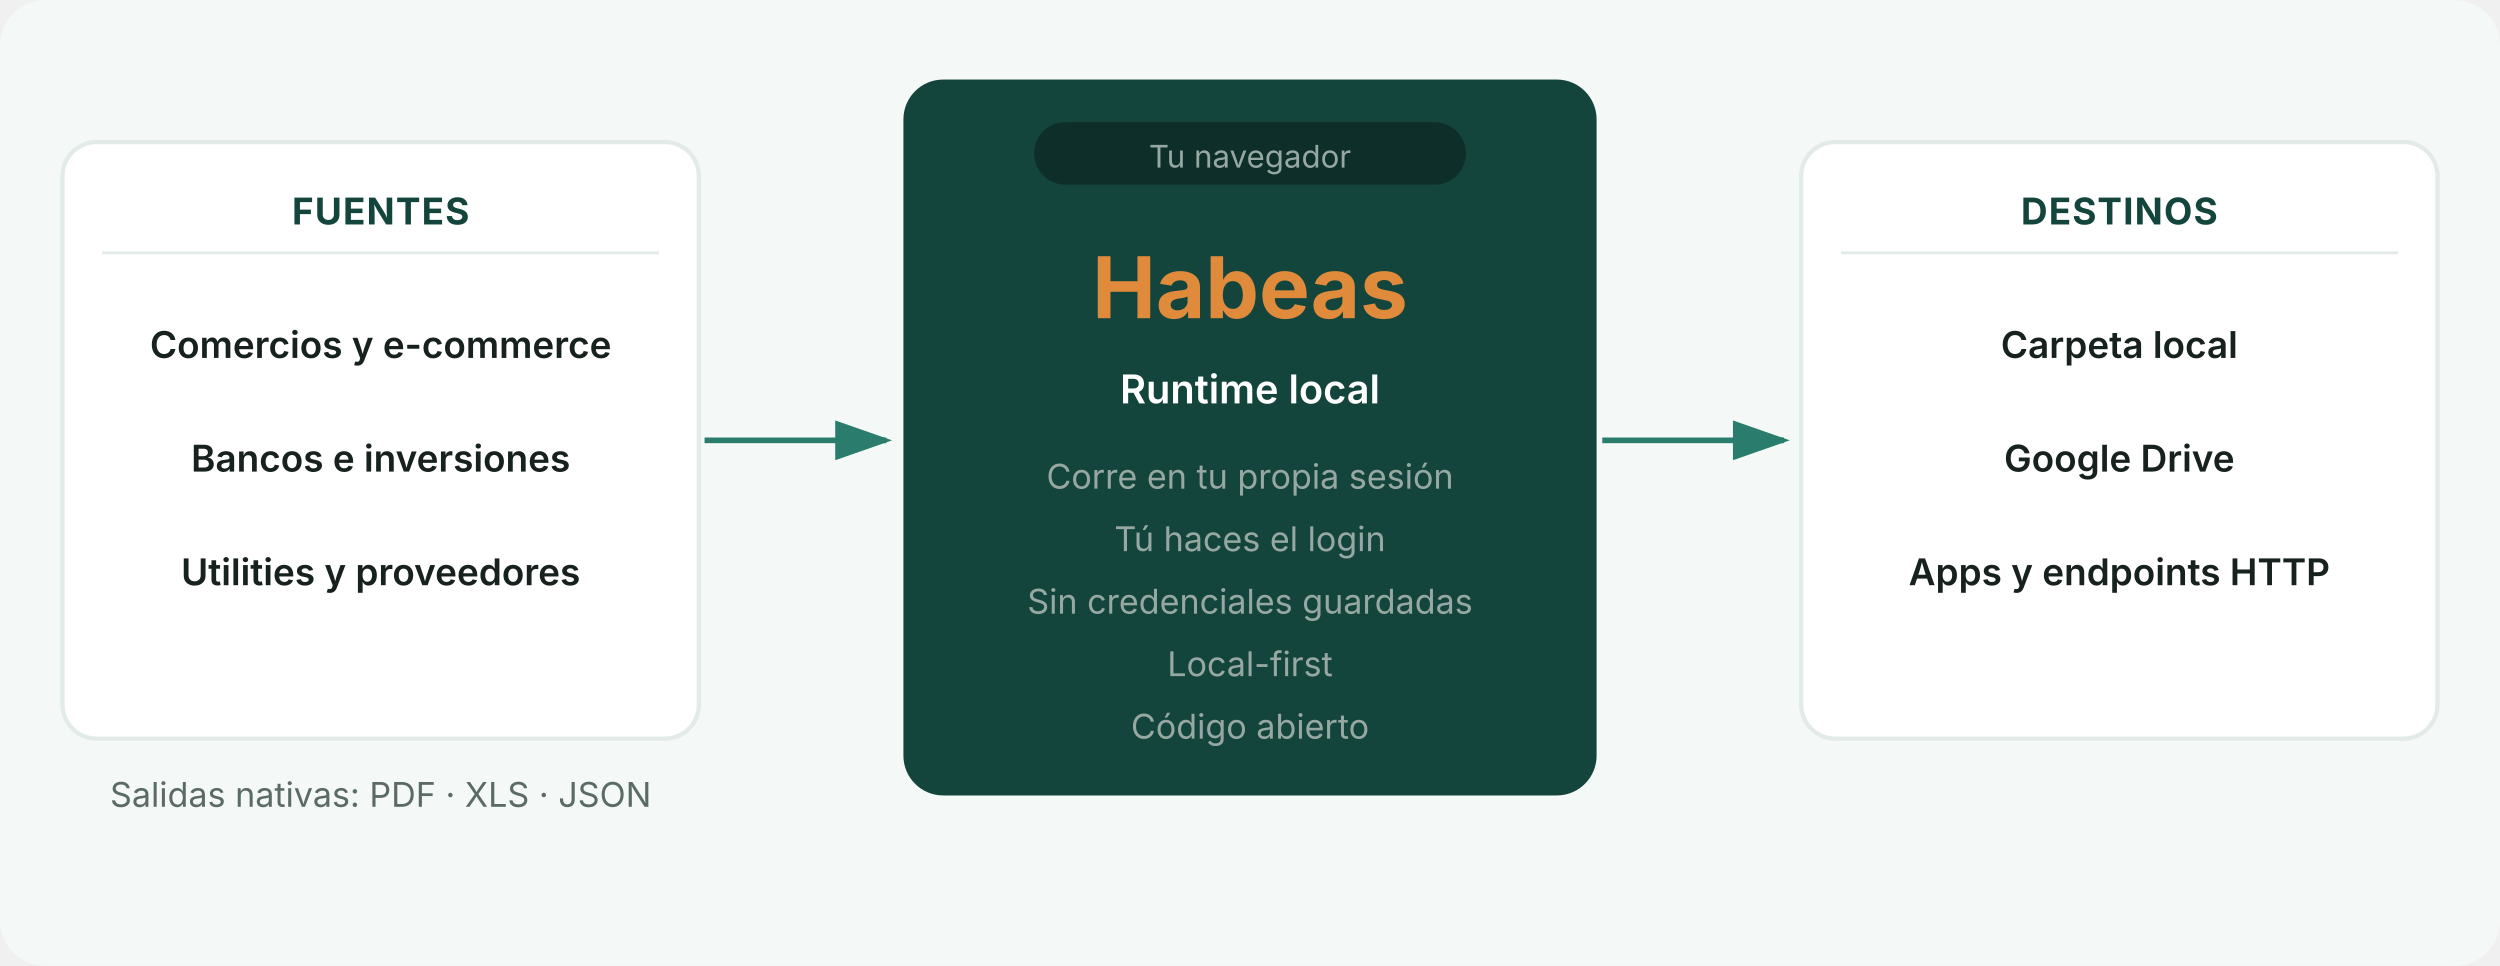
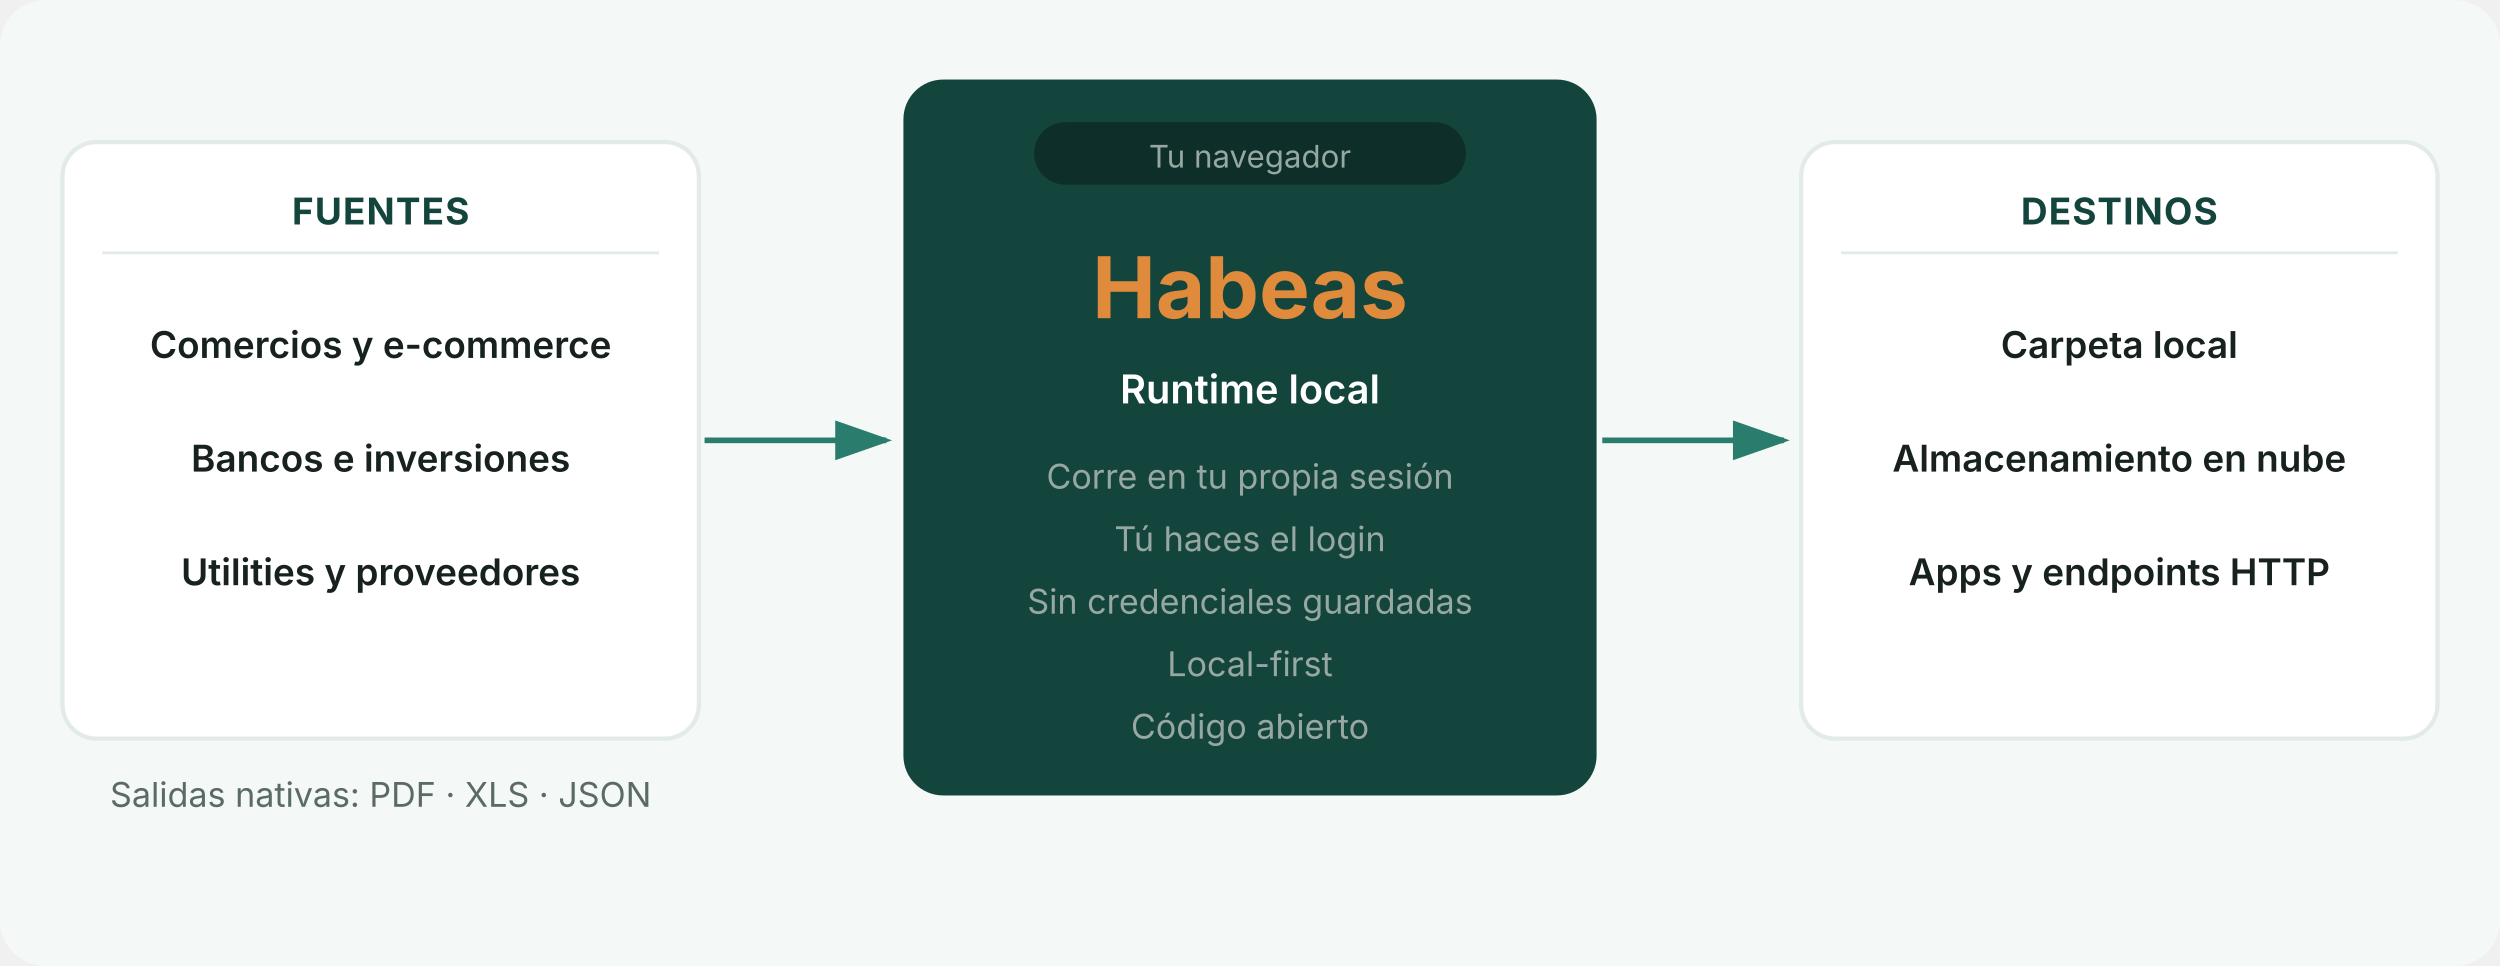
<svg xmlns="http://www.w3.org/2000/svg" viewBox="0 0 880 340" fill="none" role="img" aria-label="Arquitectura: los sitios web de la izquierda (fuentes) se conectan al runtime local de Habeas que corre en tu navegador, el cual entrega los datos a los destinos de la derecha">
  <defs>
    <style>
      text { font-family: system-ui, -apple-system, sans-serif; }
      .bg  { fill: #f4f8f6; }
      .box { fill: #ffffff; stroke: #e2ebe7; stroke-width: 1.5; }
      .div { stroke: #e2ebe7; stroke-width: 1; }
      .ink { fill: #17211d; }
      .muted { fill: #5a6a65; }
      .h-dark { fill: #0d2e29; }
      .h-mid  { fill: #14453d; }
      .white  { fill: #ffffff; }
      .accent { fill: #e08a3c; }
      .dim    { fill: #97a8a2; }
      .arrow  { stroke: #2a7d6d; stroke-width: 2; fill: none; }
      .arrowhead { fill: #2a7d6d; }
      @media (prefers-color-scheme: dark) {
        .bg  { fill: #0e1512; }
        .box { fill: #14201c; stroke: #223029; }
        .div { stroke: #223029; }
        .ink { fill: #e8f0ed; }
        .muted { fill: #97a8a2; }
        .h-dark { fill: #0a1e1a; }
        .h-mid  { fill: #1c3830; }
      }
    </style>
    <marker id="a" markerWidth="10" markerHeight="7" refX="9" refY="3.5" orient="auto">
      <polygon class="arrowhead" points="0 0,10 3.5,0 7" />
    </marker>
  </defs>
  <rect class="bg" width="880" height="340" rx="16" />
  <rect class="box" x="22" y="50" width="224" height="210" rx="12" />
  <text x="134" y="79" text-anchor="middle" font-size="13" font-weight="700" class="h-mid" letter-spacing=".4">FUENTES</text>
  <line x1="36" y1="89" x2="232" y2="89" class="div" />
  <text x="134" y="126" text-anchor="middle" font-size="13" font-weight="600" class="ink">Comercios y e-commerce</text>
  <text x="134" y="166" text-anchor="middle" font-size="13" font-weight="600" class="ink">Bancos e inversiones</text>
  <text x="134" y="206" text-anchor="middle" font-size="13" font-weight="600" class="ink">Utilities y proveedores</text>
  <text x="134" y="284" text-anchor="middle" font-size="12" class="muted">Salidas nativas: PDF · XLS · JSON</text>
  <line x1="248" y1="155" x2="312" y2="155" class="arrow" marker-end="url(#a)" />
  <rect class="h-mid" x="318" y="28" width="244" height="252" rx="14" />
  <rect class="h-dark" x="364" y="43" width="152" height="22" rx="11" />
  <text x="440" y="59" text-anchor="middle" font-size="11" class="dim">Tu navegador</text>
  <text x="440" y="112" text-anchor="middle" font-size="30" font-weight="700" class="accent">Habeas</text>
  <text x="440" y="142" text-anchor="middle" font-size="14" font-weight="600" class="white">Runtime local</text>
  <text x="440" y="172" text-anchor="middle" font-size="12" class="dim">Corre en tu propia sesión</text>
  <text x="440" y="194" text-anchor="middle" font-size="12" class="dim">Tú haces el login</text>
  <text x="440" y="216" text-anchor="middle" font-size="12" class="dim">Sin credenciales guardadas</text>
  <text x="440" y="238" text-anchor="middle" font-size="12" class="dim">Local-first</text>
  <text x="440" y="260" text-anchor="middle" font-size="12" class="dim">Código abierto</text>
  <line x1="564" y1="155" x2="628" y2="155" class="arrow" marker-end="url(#a)" />
  <rect class="box" x="634" y="50" width="224" height="210" rx="12" />
  <text x="746" y="79" text-anchor="middle" font-size="13" font-weight="700" class="h-mid" letter-spacing=".4">DESTINOS</text>
  <line x1="648" y1="89" x2="844" y2="89" class="div" />
  <text x="746" y="126" text-anchor="middle" font-size="13" font-weight="600" class="ink">Carpeta local</text>
-   <text x="746" y="166" text-anchor="middle" font-size="13" font-weight="600" class="ink">Google Drive</text>
+   <text x="746" y="166" text-anchor="middle" font-size="13" font-weight="600" class="ink">Almacenamiento en nube</text>
  <text x="746" y="206" text-anchor="middle" font-size="13" font-weight="600" class="ink">Apps y endpoints HTTP</text>
</svg>
